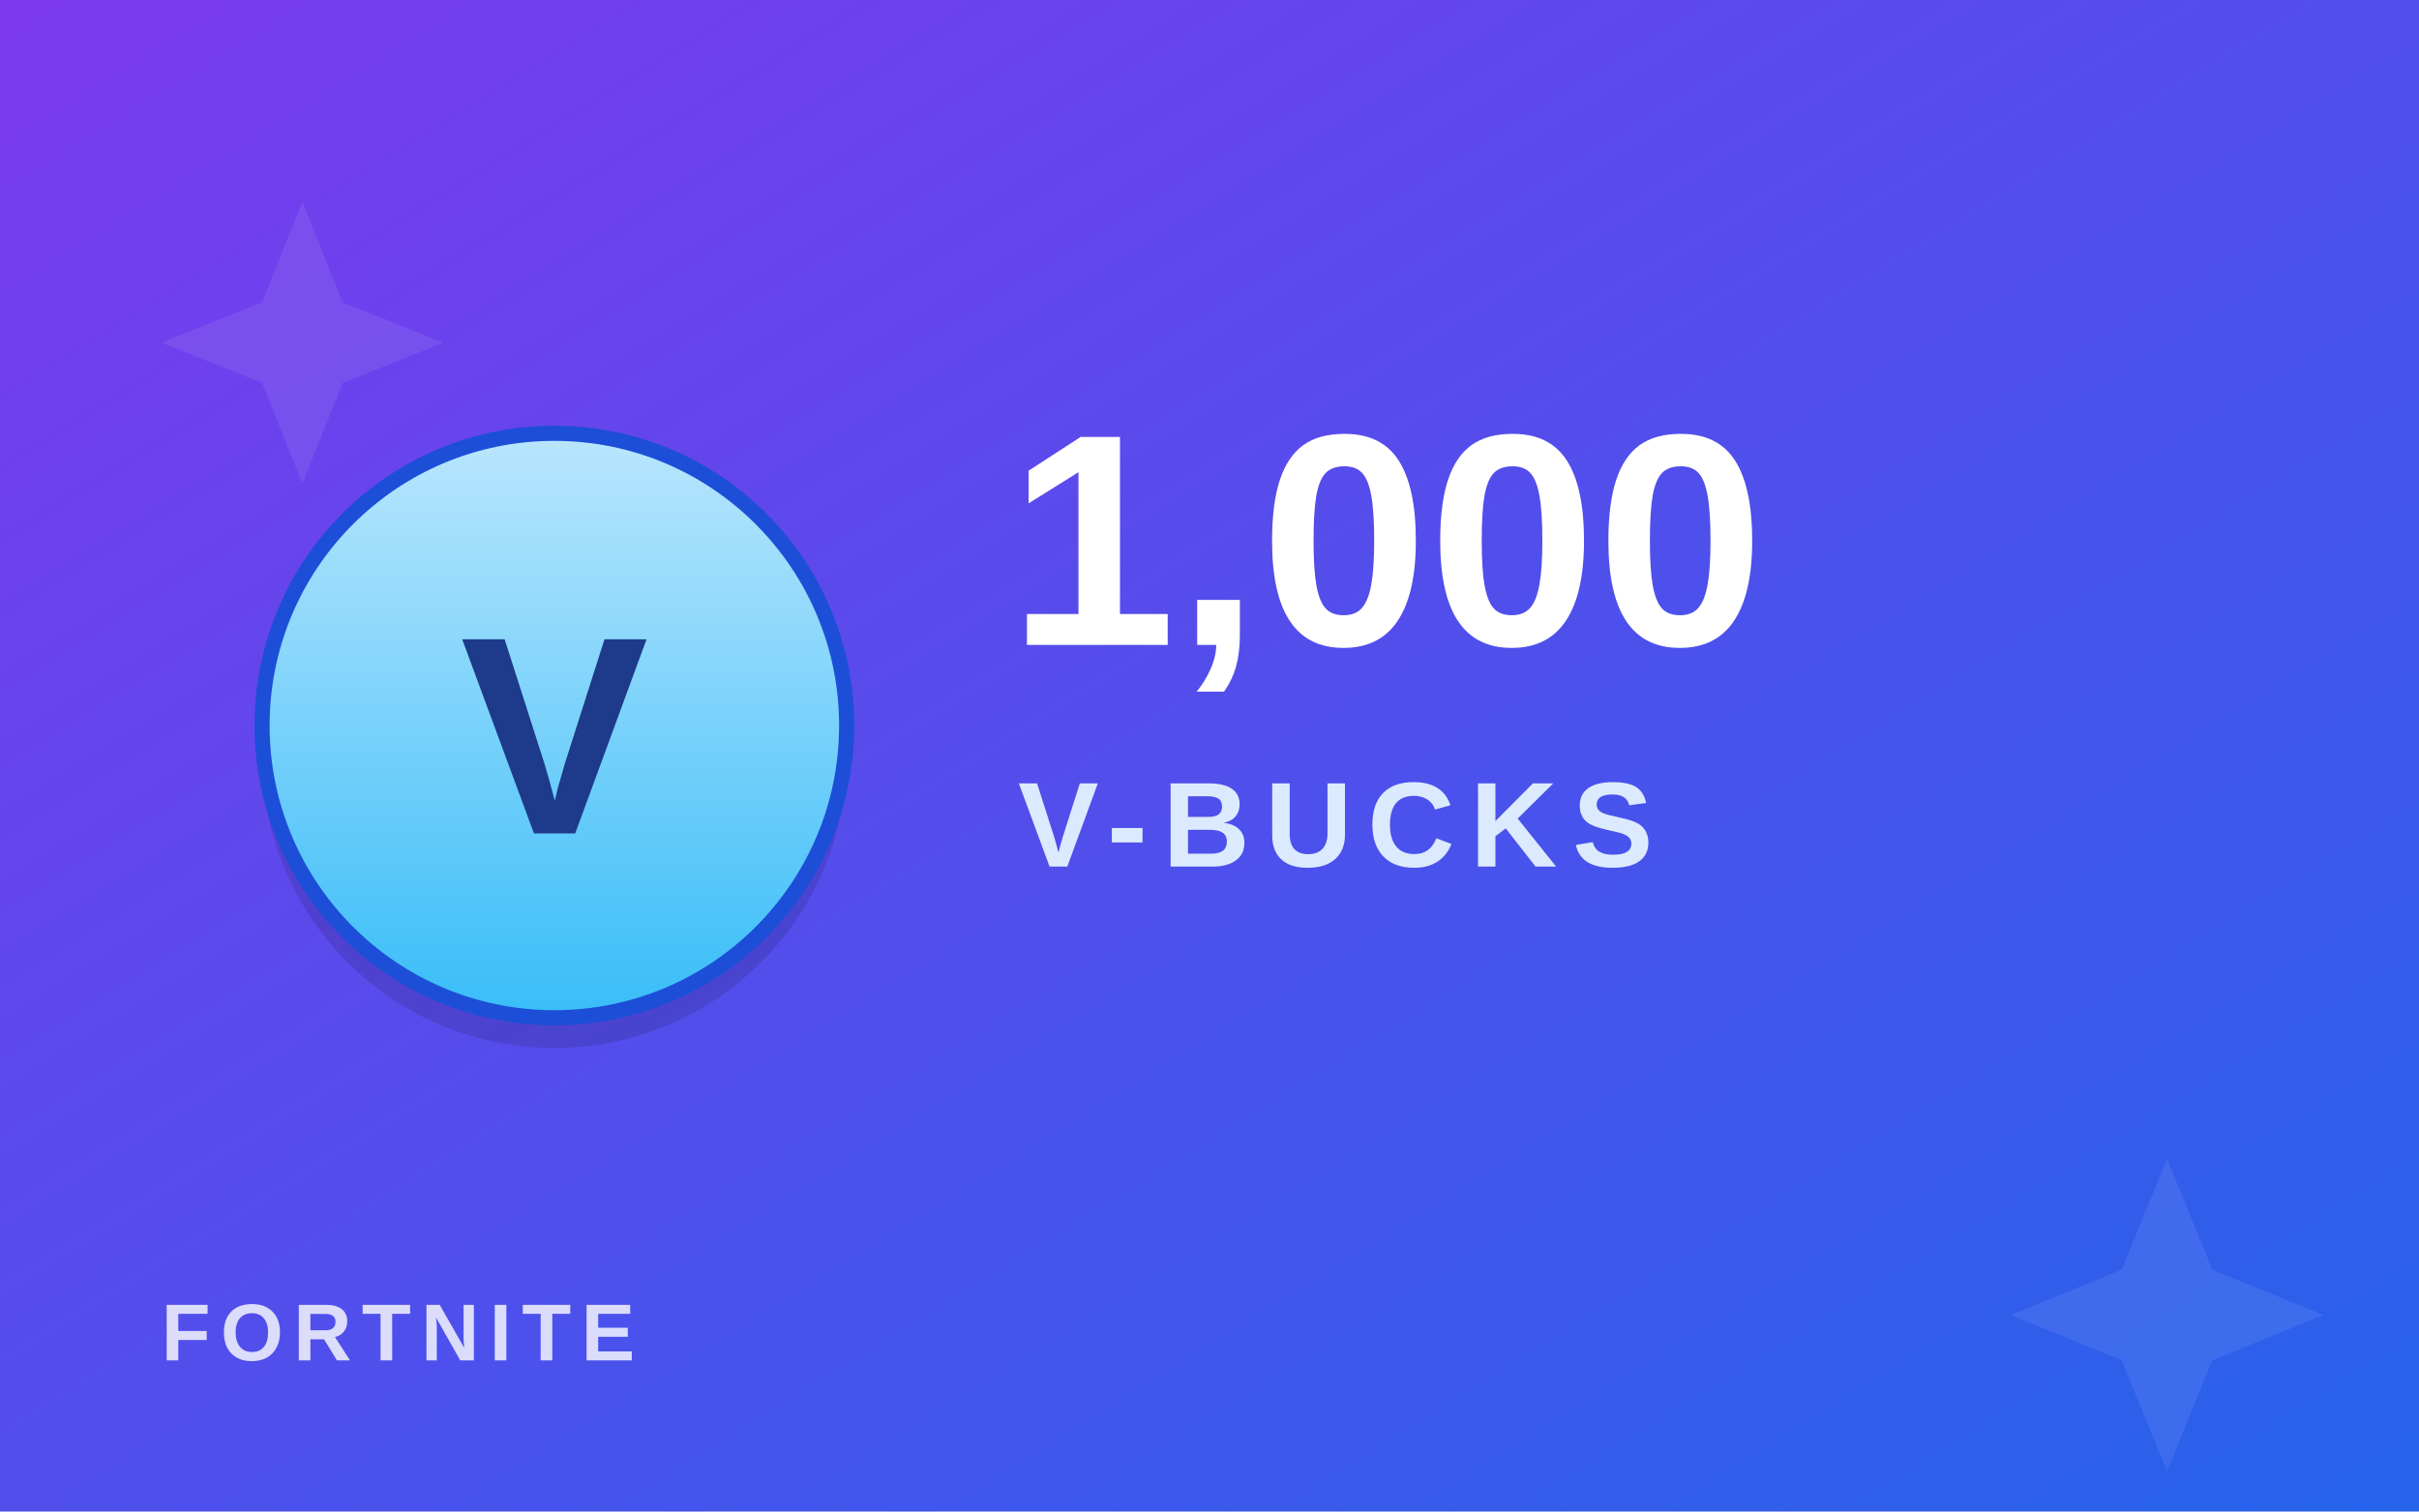
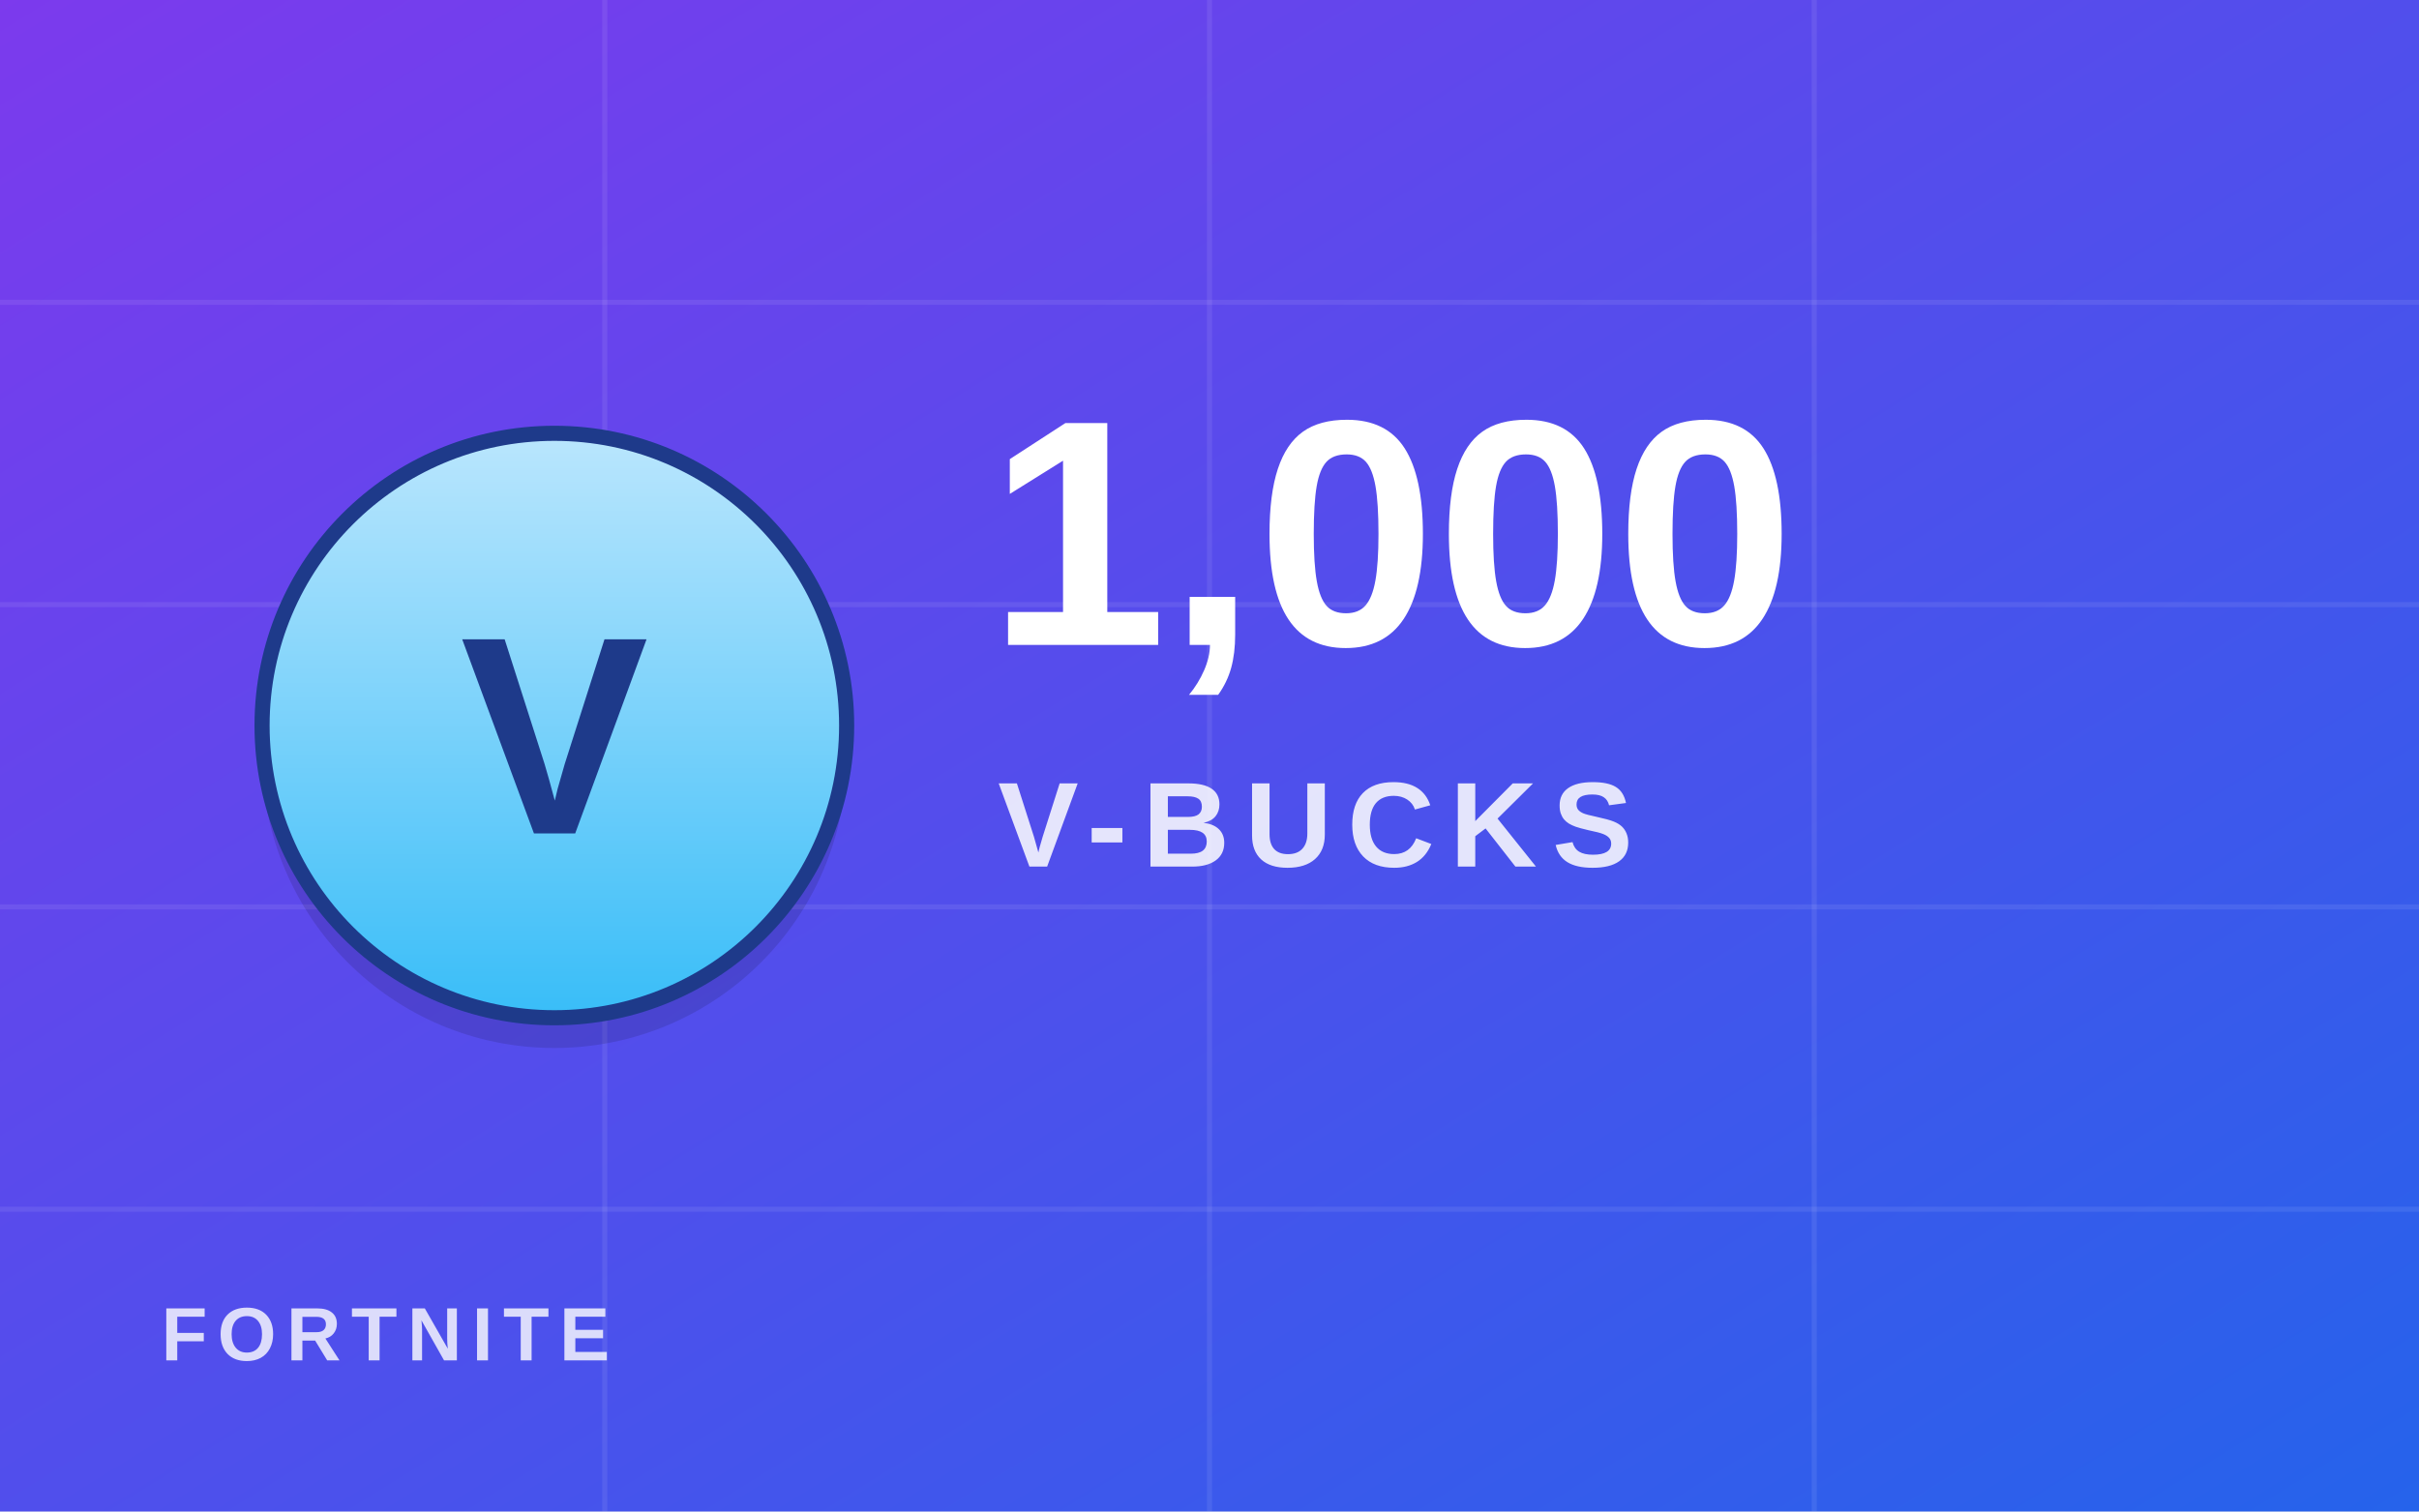
<svg xmlns="http://www.w3.org/2000/svg" viewBox="0 0 480 300" width="480" height="300">
  <defs>
    <linearGradient id="bg" x1="0" y1="0" x2="1" y2="1">
      <stop offset="0" stop-color="#7c3aed" />
      <stop offset="1" stop-color="#2563eb" />
    </linearGradient>
    <linearGradient id="c" x1="0" y1="0" x2="0" y2="1">
      <stop offset="0" stop-color="#bae6fd" />
      <stop offset="1" stop-color="#38bdf8" />
    </linearGradient>
  </defs>
  <rect width="480" height="300" fill="url(#bg)" />
-   <g fill="#fff" fill-opacity="0.08">
-     <path d="M60 40 l8 20 20 8 -20 8 -8 20 -8 -20 -20 -8 20 -8 z" />
-     <path d="M430 230 l9 22 22 9 -22 9 -9 22 -9 -22 -22 -9 22 -9 z" />
+   <g stroke="#fff" stroke-opacity="0.08">
+     <path d="M0 60H480M0 120H480M0 180H480M0 240H480" />
+     <path d="M120 0V300M240 0V300M360 0V300" />
  </g>
  <circle cx="110" cy="150" r="58" fill="#000" fill-opacity="0.12" />
-   <circle cx="110" cy="144" r="58" fill="url(#c)" stroke="#1d4ed8" stroke-width="3" />
+   <circle cx="110" cy="144" r="58" fill="url(#c)" stroke="#1e3a8a" stroke-width="3" />
  <text x="110" y="146" font-family="Arial" font-size="56" font-weight="900" fill="#1e3a8a" text-anchor="middle" dominant-baseline="central">V</text>
-   <text x="200" y="128" font-family="Arial" font-size="60" font-weight="900" fill="#ffffff">1,000</text>
-   <text x="202" y="172" font-family="Arial" font-size="24" font-weight="700" fill="#dbeafe" letter-spacing="3">V-BUCKS</text>
-   <text x="32" y="270" font-family="Arial" font-size="16" font-weight="700" fill="#ffffff" fill-opacity="0.8" letter-spacing="2">FORTNITE</text>
+   <text x="196" y="128" font-family="Arial" font-size="64" font-weight="900" fill="#ffffff">1,000</text>
+   <text x="198" y="172" font-family="Arial" font-size="24" font-weight="700" fill="#ffffff" fill-opacity="0.85" letter-spacing="3">V-BUCKS</text>
+   <text x="32" y="270" font-family="Arial" font-size="15" font-weight="700" fill="#ffffff" fill-opacity="0.8" letter-spacing="2">FORTNITE</text>
</svg>
